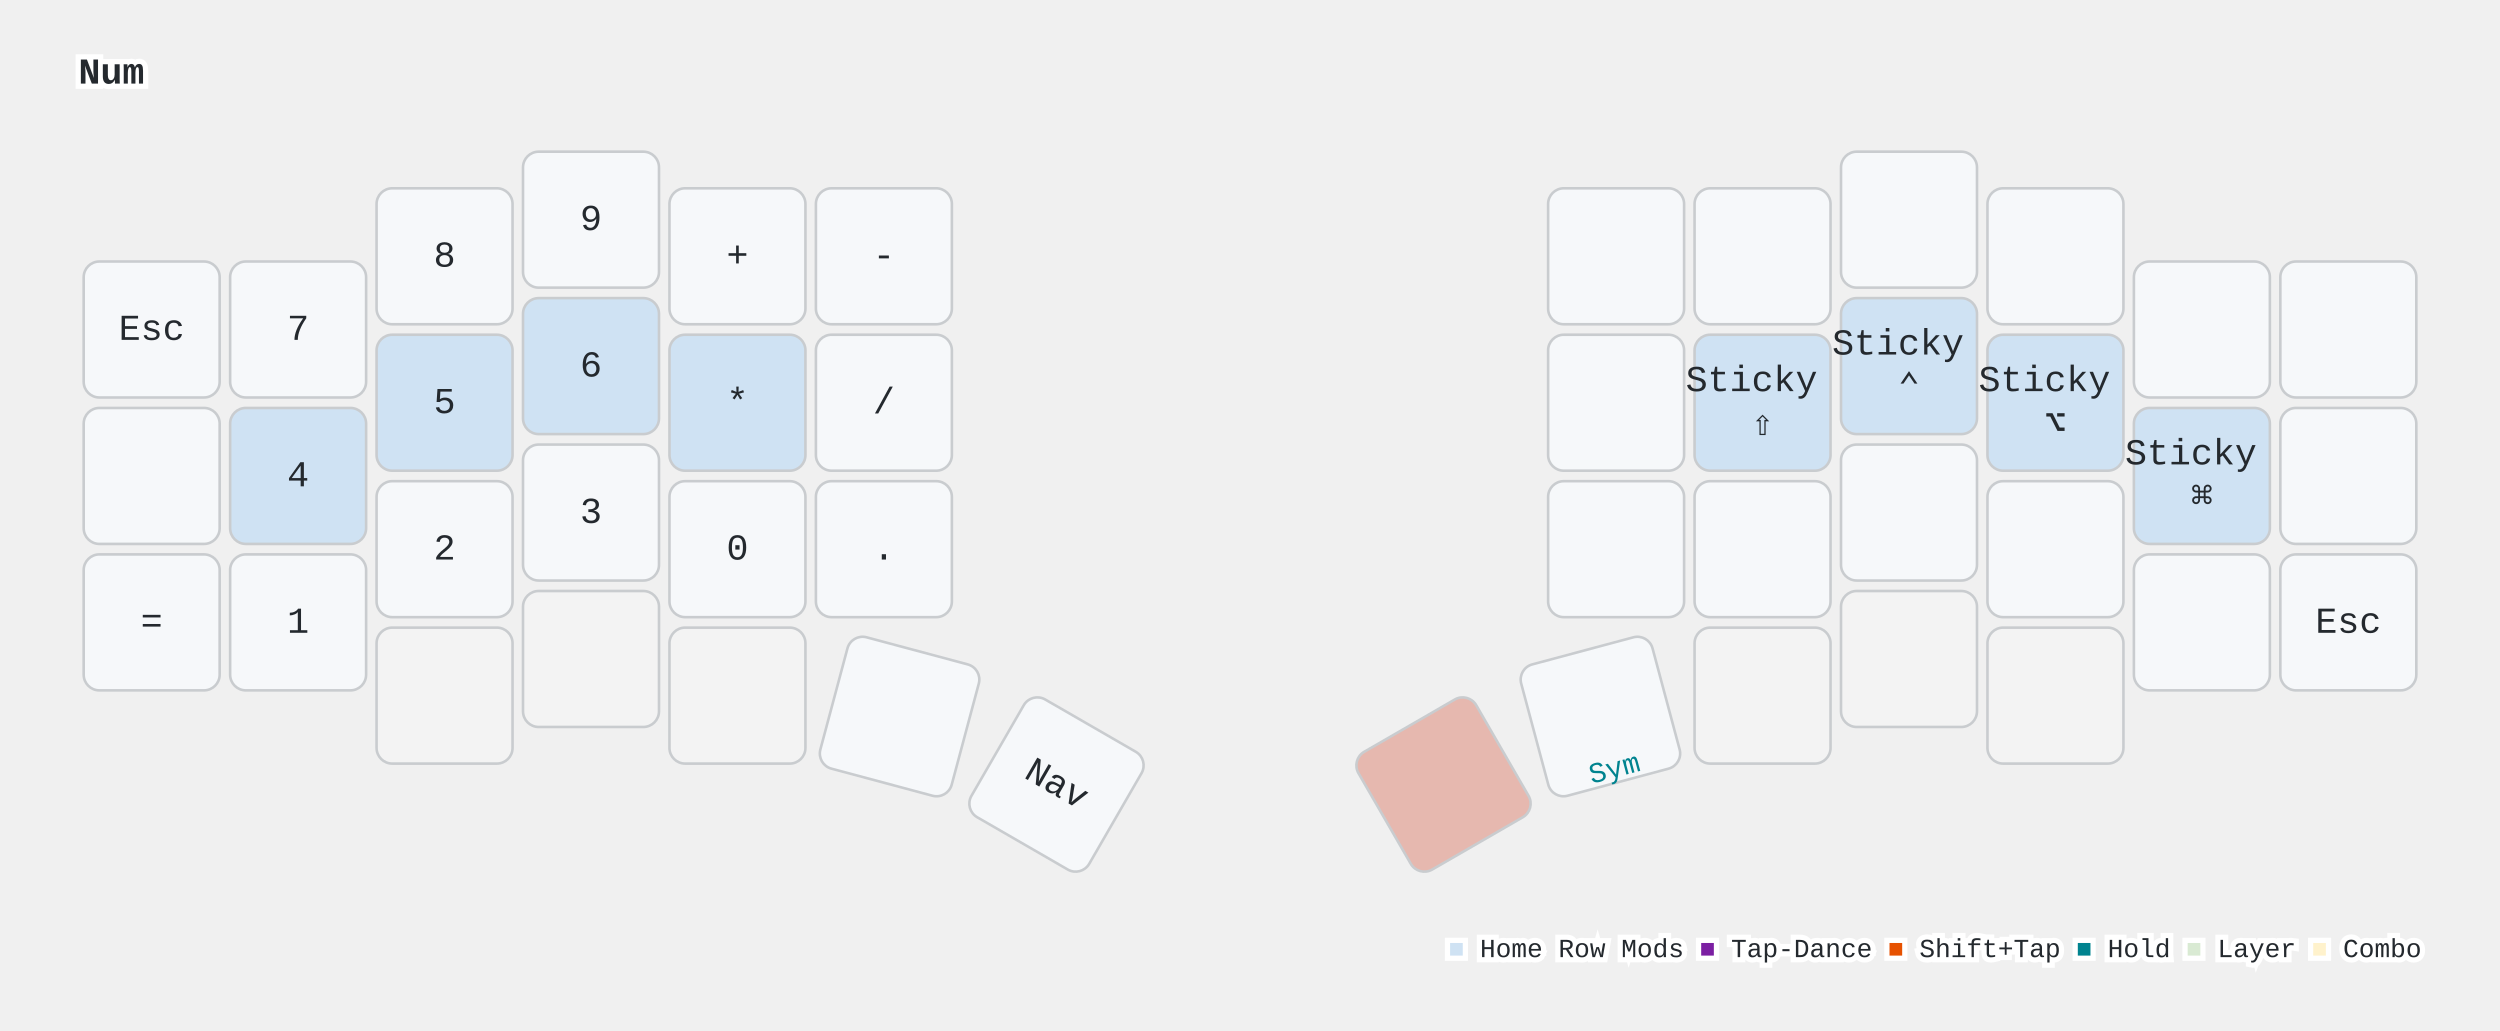
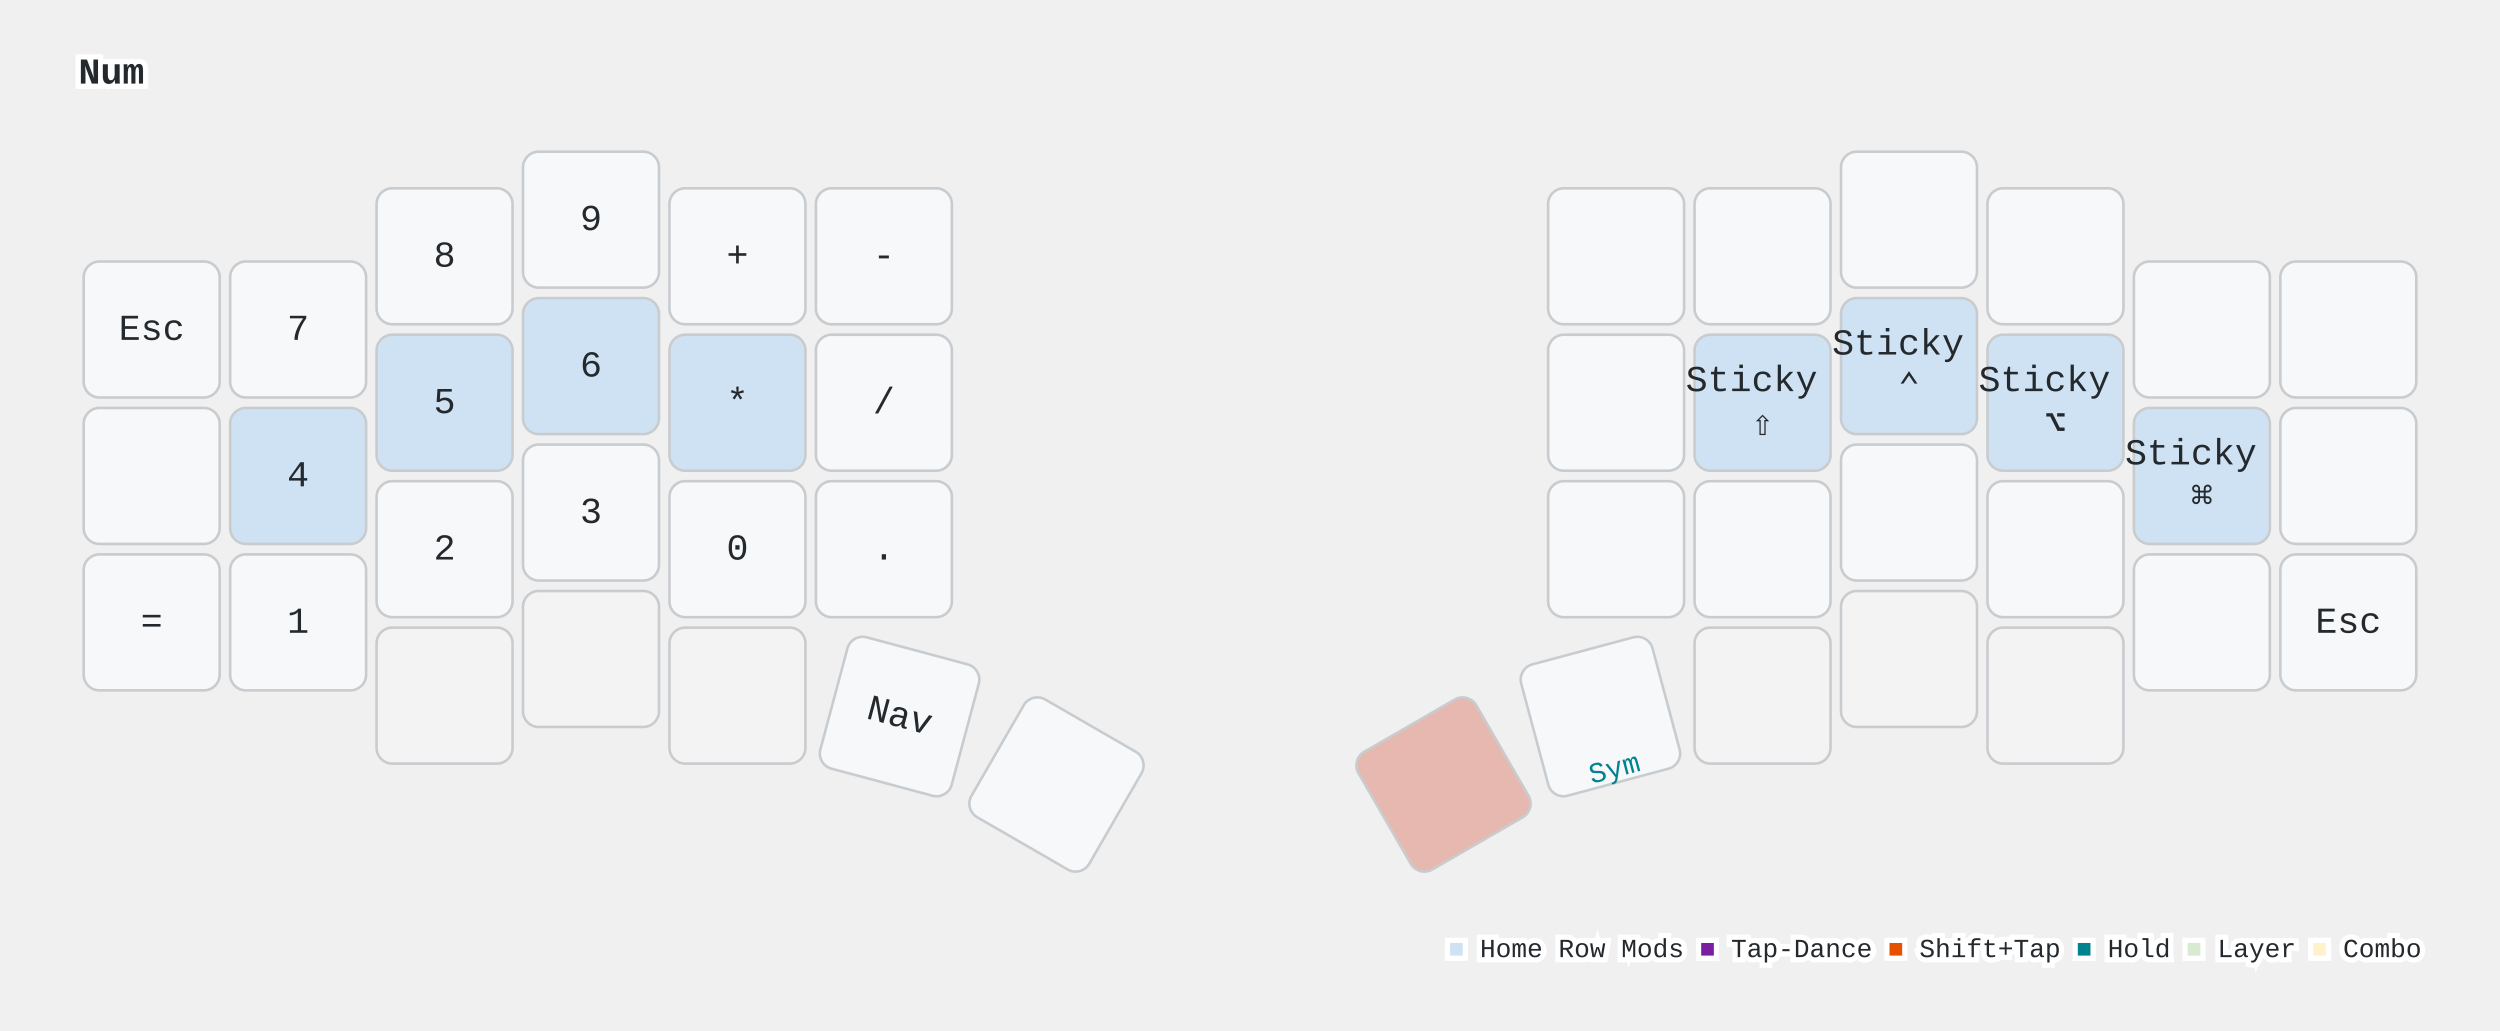
<svg xmlns="http://www.w3.org/2000/svg" xmlns:xlink="http://www.w3.org/1999/xlink" width="956" height="394" viewBox="0 0 956 394" class="keymap">
  <defs>/* start glyphs */
<svg id="mdi:backspace-outline">
      <svg id="mdi-backspace-outline" viewBox="0 0 24 24">
        <path d="M19,15.59L17.59,17L14,13.41L10.41,17L9,15.59L12.59,12L9,8.41L10.41,7L14,10.59L17.59,7L19,8.41L15.41,12L19,15.59M22,3A2,2 0 0,1 24,5V19A2,2 0 0,1 22,21H7C6.31,21 5.77,20.64 5.41,20.11L0,12L5.41,3.88C5.77,3.35 6.31,3 7,3H22M22,5H7L2.28,12L7,19H22V5Z" />
      </svg>
    </svg>
    <svg id="mdi:keyboard-return">
      <svg id="mdi-keyboard-return" viewBox="0 0 24 24">
        <path d="M19,7V11H5.83L9.41,7.41L8,6L2,12L8,18L9.41,16.58L5.83,13H21V7H19Z" />
      </svg>
    </svg>
    <svg id="mdi:keyboard-space">
      <svg id="mdi-keyboard-space" viewBox="0 0 24 24">
        <path d="M3 15H5V19H19V15H21V19C21 20.1 20.1 21 19 21H5C3.9 21 3 20.1 3 19V15Z" />
      </svg>
    </svg>
    <svg id="mdi:keyboard-tab">
      <svg id="mdi-keyboard-tab" viewBox="0 0 24 24">
        <path d="M20,18H22V6H20M11.59,7.41L15.17,11H1V13H15.17L11.59,16.58L13,18L19,12L13,6L11.59,7.41Z" />
      </svg>
    </svg>
  </defs>/* end glyphs */
<style>/* inherit to force styles through use tags */
svg path {
    fill: inherit;
}

/* font and background color specifications */
svg.keymap {
    font-family: SFMono-Regular,Consolas,Liberation Mono,Menlo,monospace;
    font-size: 14px;
    font-kerning: normal;
    text-rendering: optimizeLegibility;
    fill: #24292e;
}

/* default key styling */
rect.key {
    fill: #f6f8fa;
}

rect.key, rect.combo {
    stroke: #c9cccf;
    stroke-width: 1;
}

/* default key side styling, only used is draw_key_sides is set */
rect.side {
    filter: brightness(90%);
}

/* color accent for combo boxes */
rect.combo, rect.combo-separate {
    fill: #cdf;
}

/* color accent for held keys */
rect.held, rect.combo.held {
    fill: #fdd;
}

/* color accent for ghost (optional) keys */
rect.ghost, rect.combo.ghost {
    stroke-dasharray: 4, 4;
    stroke-width: 2;
}

text {
    text-anchor: middle;
    dominant-baseline: middle;
}

/* styling for layer labels */
text.label {
    font-weight: bold;
    text-anchor: start;
    stroke: white;
    stroke-width: 4;
    paint-order: stroke;
}

/* styling for optional footer */
text.footer {
    text-anchor: end;
    dominant-baseline: auto;
    stroke: white;
    stroke-width: 4;
    paint-order: stroke;
}

/* styling for combo tap, and key non-tap label text */
text.combo, text.hold, text.shifted, text.left, text.right {
    font-size: 11px;
}

text.hold {
    text-anchor: middle;
    dominant-baseline: auto;
}

text.shifted {
    text-anchor: middle;
    dominant-baseline: hanging;
}

text.left {
    text-anchor: start;
}

text.right {
    text-anchor: end;
}

text.layer-activator {
    text-decoration: underline;
}

/* styling for hold/shifted label text in combo box */
text.combo.hold, text.combo.shifted, text.combo.left, text.combo.right {
    font-size: 8px;
}

/* lighter symbol for transparent keys */
text.trans {
    fill: #7b7e81;
}

/* styling for combo dendrons */
path.combo {
    stroke-width: 1;
    stroke: gray;
    fill: none;
}

/* Start Tabler Icons Cleanup */
/* cannot use height/width with glyphs */
.icon-tabler &gt; path {
    fill: inherit;
    stroke: inherit;
    stroke-width: 2;
}
/* hide tabler's default box */
.icon-tabler &gt; path[stroke="none"][fill="none"] {
    visibility: hidden;
}
/* End Tabler Icons Cleanup */

@media (prefers-color-scheme: dark) {
svg.keymap { fill: #d1d6db; }
rect.key { fill: #3f4750; }
rect.key, rect.combo { stroke: #60666c; }
rect.combo, rect.combo-separate { fill: #1f3d7a; }
rect.held, rect.combo.held { fill: #854747; }
text.label, text.footer { stroke: black; }
text.trans { fill: #7e8184; }
path.combo { stroke: #7f7f7f; }

}
svg.keymap {
  font-family: SFMono-Regular, Consolas, Liberation Mono, Menlo, monospace;
}
/* Home row mods - blue */
.keypos-13 rect, .keypos-14 rect, .keypos-15 rect, .keypos-16 rect,
.keypos-19 rect, .keypos-20 rect, .keypos-21 rect, .keypos-22 rect {
  fill: #cfe2f3;
}
/* Home row mod hold text - same teal as other hold text */
.keypos-13 .hold.glyph, .keypos-22 .hold.glyph { fill: #00838f; }
/* Tap-dance double-tap legends - purple text */
.keypos-7 text.key.shifted, .keypos-9 text.key.shifted, .keypos-13 text.key.shifted,
.keypos-22 text.key.shifted, .keypos-23 text.key.shifted, .keypos-24 text.key.shifted,
.keypos-32 text.key.shifted, .keypos-33 text.key.shifted, .keypos-34 text.key.shifted,
.keypos-35 text.key.shifted { fill: #7b1fa2; }
/* Shift+tap legends (BT Clr) - orange text */
.keypos-6 text.key.shifted, .keypos-18 text.key.shifted,
.keypos-30 text.key.shifted { fill: #e65100; }
/* Hold legends (Nav arrows ⌘←, ⌥⌫, etc.) - teal text */
text.key.hold { fill: #00838f; }

/* Transparent keys - light gray */
rect.trans { fill: #f3f3f3; }
/* Ghost/empty keys */
rect.ghost { fill: #fafafa; }
/* Layer activators - green */
.layer-activator rect { fill: #d9ead3; }
/* Combo boxes - yellow */
rect.combo { fill: #fff2cc; }
/* Held keys (layer active) */
rect.held { fill: #e6b8af; }
/* Dark mode */
@media (prefers-color-scheme: dark) {
  .keypos-13 rect, .keypos-14 rect, .keypos-15 rect, .keypos-16 rect,
  .keypos-19 rect, .keypos-20 rect, .keypos-21 rect, .keypos-22 rect {
    fill: #1a3a5c;
  }
  .keypos-13 .hold.glyph, .keypos-22 .hold.glyph { fill: #4dd0e1; }
  .keypos-7 text.key.shifted, .keypos-9 text.key.shifted, .keypos-13 text.key.shifted,
  .keypos-22 text.key.shifted, .keypos-23 text.key.shifted, .keypos-24 text.key.shifted,
  .keypos-32 text.key.shifted, .keypos-33 text.key.shifted, .keypos-34 text.key.shifted,
  .keypos-35 text.key.shifted { fill: #ce93d8; }
  .keypos-6 text.key.shifted, .keypos-18 text.key.shifted,
  .keypos-30 text.key.shifted { fill: #ffb74d; }
  text.key.hold { fill: #4dd0e1; }

  rect.trans { fill: #2a2a2a; }
  rect.ghost { fill: #1a1a1a; }
  .layer-activator rect { fill: #274e13; }
  rect.combo { fill: #7f6000; }
  rect.held { fill: #5b3a3a; }
}
</style>
  <g transform="translate(30, 0)" class="layer-Num">
    <text x="0" y="28" class="label" id="Num">Num</text>
    <g transform="translate(0, 56)">
      <g transform="translate(28, 70)" class="key keypos-0">
        <rect rx="6" ry="6" x="-26" y="-26" width="52" height="52" class="key" />
        <text x="0" y="0" class="key tap">Esc</text>
      </g>
      <g transform="translate(84, 70)" class="key keypos-1">
        <rect rx="6" ry="6" x="-26" y="-26" width="52" height="52" class="key" />
        <text x="0" y="0" class="key tap">7</text>
      </g>
      <g transform="translate(140, 42)" class="key keypos-2">
        <rect rx="6" ry="6" x="-26" y="-26" width="52" height="52" class="key" />
        <text x="0" y="0" class="key tap">8</text>
      </g>
      <g transform="translate(196, 28)" class="key keypos-3">
        <rect rx="6" ry="6" x="-26" y="-26" width="52" height="52" class="key" />
        <text x="0" y="0" class="key tap">9</text>
      </g>
      <g transform="translate(252, 42)" class="key keypos-4">
        <rect rx="6" ry="6" x="-26" y="-26" width="52" height="52" class="key" />
        <text x="0" y="0" class="key tap">+</text>
      </g>
      <g transform="translate(308, 42)" class="key keypos-5">
        <rect rx="6" ry="6" x="-26" y="-26" width="52" height="52" class="key" />
        <text x="0" y="0" class="key tap">-</text>
      </g>
      <g transform="translate(588, 42)" class="key keypos-6">
        <rect rx="6" ry="6" x="-26" y="-26" width="52" height="52" class="key" />
      </g>
      <g transform="translate(644, 42)" class="key keypos-7">
        <rect rx="6" ry="6" x="-26" y="-26" width="52" height="52" class="key" />
      </g>
      <g transform="translate(700, 28)" class="key keypos-8">
        <rect rx="6" ry="6" x="-26" y="-26" width="52" height="52" class="key" />
      </g>
      <g transform="translate(756, 42)" class="key keypos-9">
        <rect rx="6" ry="6" x="-26" y="-26" width="52" height="52" class="key" />
      </g>
      <g transform="translate(812, 70)" class="key keypos-10">
        <rect rx="6" ry="6" x="-26" y="-26" width="52" height="52" class="key" />
      </g>
      <g transform="translate(868, 70)" class="key keypos-11">
        <rect rx="6" ry="6" x="-26" y="-26" width="52" height="52" class="key" />
        <use href="#mdi:backspace-outline" xlink:href="#mdi:backspace-outline" x="-7" y="-7" height="14" width="14.0" class="key tap glyph mdi:backspace-outline" />
      </g>
      <g transform="translate(28, 126)" class="key keypos-12">
        <rect rx="6" ry="6" x="-26" y="-26" width="52" height="52" class="key" />
        <use href="#mdi:keyboard-tab" xlink:href="#mdi:keyboard-tab" x="-7" y="-7" height="14" width="14.0" class="key tap glyph mdi:keyboard-tab" />
      </g>
      <g transform="translate(84, 126)" class="key keypos-13">
        <rect rx="6" ry="6" x="-26" y="-26" width="52" height="52" class="key" />
        <text x="0" y="0" class="key tap">4</text>
      </g>
      <g transform="translate(140, 98)" class="key keypos-14">
        <rect rx="6" ry="6" x="-26" y="-26" width="52" height="52" class="key" />
        <text x="0" y="0" class="key tap">5</text>
      </g>
      <g transform="translate(196, 84)" class="key keypos-15">
        <rect rx="6" ry="6" x="-26" y="-26" width="52" height="52" class="key" />
        <text x="0" y="0" class="key tap">6</text>
      </g>
      <g transform="translate(252, 98)" class="key keypos-16">
        <rect rx="6" ry="6" x="-26" y="-26" width="52" height="52" class="key" />
        <text x="0" y="0" class="key tap">*</text>
      </g>
      <g transform="translate(308, 98)" class="key keypos-17">
        <rect rx="6" ry="6" x="-26" y="-26" width="52" height="52" class="key" />
        <text x="0" y="0" class="key tap">/</text>
      </g>
      <g transform="translate(588, 98)" class="key keypos-18">
        <rect rx="6" ry="6" x="-26" y="-26" width="52" height="52" class="key" />
      </g>
      <g transform="translate(644, 98)" class="key keypos-19">
        <rect rx="6" ry="6" x="-26" y="-26" width="52" height="52" class="key" />
        <text x="0" y="0" class="key tap">
          <tspan x="0" dy="-0.6em">Sticky</tspan>
          <tspan x="0" dy="1.2em">⇧</tspan>
        </text>
      </g>
      <g transform="translate(700, 84)" class="key keypos-20">
        <rect rx="6" ry="6" x="-26" y="-26" width="52" height="52" class="key" />
        <text x="0" y="0" class="key tap">
          <tspan x="0" dy="-0.6em">Sticky</tspan>
          <tspan x="0" dy="1.2em">⌃</tspan>
        </text>
      </g>
      <g transform="translate(756, 98)" class="key keypos-21">
        <rect rx="6" ry="6" x="-26" y="-26" width="52" height="52" class="key" />
        <text x="0" y="0" class="key tap">
          <tspan x="0" dy="-0.6em">Sticky</tspan>
          <tspan x="0" dy="1.2em">⌥</tspan>
        </text>
      </g>
      <g transform="translate(812, 126)" class="key keypos-22">
        <rect rx="6" ry="6" x="-26" y="-26" width="52" height="52" class="key" />
        <text x="0" y="0" class="key tap">
          <tspan x="0" dy="-0.6em">Sticky</tspan>
          <tspan x="0" dy="1.2em">⌘</tspan>
        </text>
      </g>
      <g transform="translate(868, 126)" class="key keypos-23">
        <rect rx="6" ry="6" x="-26" y="-26" width="52" height="52" class="key" />
      </g>
      <g transform="translate(28, 182)" class="key keypos-24">
        <rect rx="6" ry="6" x="-26" y="-26" width="52" height="52" class="key" />
        <text x="0" y="0" class="key tap">=</text>
      </g>
      <g transform="translate(84, 182)" class="key keypos-25">
        <rect rx="6" ry="6" x="-26" y="-26" width="52" height="52" class="key" />
        <text x="0" y="0" class="key tap">1</text>
      </g>
      <g transform="translate(140, 154)" class="key keypos-26">
        <rect rx="6" ry="6" x="-26" y="-26" width="52" height="52" class="key" />
        <text x="0" y="0" class="key tap">2</text>
      </g>
      <g transform="translate(196, 140)" class="key keypos-27">
        <rect rx="6" ry="6" x="-26" y="-26" width="52" height="52" class="key" />
        <text x="0" y="0" class="key tap">3</text>
      </g>
      <g transform="translate(252, 154)" class="key keypos-28">
        <rect rx="6" ry="6" x="-26" y="-26" width="52" height="52" class="key" />
        <text x="0" y="0" class="key tap">0</text>
      </g>
      <g transform="translate(308, 154)" class="key keypos-29">
        <rect rx="6" ry="6" x="-26" y="-26" width="52" height="52" class="key" />
        <text x="0" y="0" class="key tap">.</text>
      </g>
      <g transform="translate(588, 154)" class="key keypos-30">
        <rect rx="6" ry="6" x="-26" y="-26" width="52" height="52" class="key" />
      </g>
      <g transform="translate(644, 154)" class="key keypos-31">
        <rect rx="6" ry="6" x="-26" y="-26" width="52" height="52" class="key" />
      </g>
      <g transform="translate(700, 140)" class="key keypos-32">
        <rect rx="6" ry="6" x="-26" y="-26" width="52" height="52" class="key" />
      </g>
      <g transform="translate(756, 154)" class="key keypos-33">
        <rect rx="6" ry="6" x="-26" y="-26" width="52" height="52" class="key" />
      </g>
      <g transform="translate(812, 182)" class="key keypos-34">
        <rect rx="6" ry="6" x="-26" y="-26" width="52" height="52" class="key" />
      </g>
      <g transform="translate(868, 182)" class="key keypos-35">
        <rect rx="6" ry="6" x="-26" y="-26" width="52" height="52" class="key" />
        <text x="0" y="0" class="key tap">Esc</text>
      </g>
      <g transform="translate(140, 210)" class="key trans keypos-36">
        <rect rx="6" ry="6" x="-26" y="-26" width="52" height="52" class="key trans" />
      </g>
      <g transform="translate(196, 196)" class="key trans keypos-37">
        <rect rx="6" ry="6" x="-26" y="-26" width="52" height="52" class="key trans" />
      </g>
      <g transform="translate(252, 210)" class="key trans keypos-38">
        <rect rx="6" ry="6" x="-26" y="-26" width="52" height="52" class="key trans" />
      </g>
      <g transform="translate(314, 218) rotate(15.0)" class="key keypos-39">
        <rect rx="6" ry="6" x="-26" y="-26" width="52" height="52" class="key" />
+         <text x="0" y="0" class="key tap">Nav</text>
+       </g>
+       <g transform="translate(374, 244) rotate(30.0)" class="key keypos-40">
+         <rect rx="6" ry="6" x="-26" y="-26" width="52" height="52" class="key" />
        <use href="#mdi:keyboard-return" xlink:href="#mdi:keyboard-return" x="-7" y="-7" height="14" width="14.0" class="key tap glyph mdi:keyboard-return" />
-       </g>
-       <g transform="translate(374, 244) rotate(30.0)" class="key keypos-40">
-         <rect rx="6" ry="6" x="-26" y="-26" width="52" height="52" class="key" />
-         <text x="0" y="0" class="key tap">Nav</text>
      </g>
      <g transform="translate(522, 244) rotate(-30.0)" class="key held keypos-41">
        <rect rx="6" ry="6" x="-26" y="-26" width="52" height="52" class="key held" />
      </g>
      <g transform="translate(582, 218) rotate(-15.0)" class="key keypos-42">
        <rect rx="6" ry="6" x="-26" y="-26" width="52" height="52" class="key" />
        <use href="#mdi:keyboard-space" xlink:href="#mdi:keyboard-space" x="-7" y="-7" height="14" width="14.0" class="key tap glyph mdi:keyboard-space" />
        <text x="0" y="24" class="key hold">Sym</text>
      </g>
      <g transform="translate(644, 210)" class="key trans keypos-43">
        <rect rx="6" ry="6" x="-26" y="-26" width="52" height="52" class="key trans" />
      </g>
      <g transform="translate(700, 196)" class="key trans keypos-44">
        <rect rx="6" ry="6" x="-26" y="-26" width="52" height="52" class="key trans" />
      </g>
      <g transform="translate(756, 210)" class="key trans keypos-45">
        <rect rx="6" ry="6" x="-26" y="-26" width="52" height="52" class="key trans" />
      </g>
    </g>
  </g>
  <text x="926.0" y="366.0" class="footer">
    <tspan style="font-size: 10px;">
      <tspan fill="#cfe2f3">■</tspan> Home Row Mods   <tspan fill="#7b1fa2">■</tspan> Tap-Dance   <tspan fill="#e65100">■</tspan> Shift+Tap   <tspan fill="#00838f">■</tspan> Hold   <tspan fill="#d9ead3">■</tspan> Layer   <tspan fill="#fff2cc">■</tspan> Combo</tspan>
  </text>
</svg>
